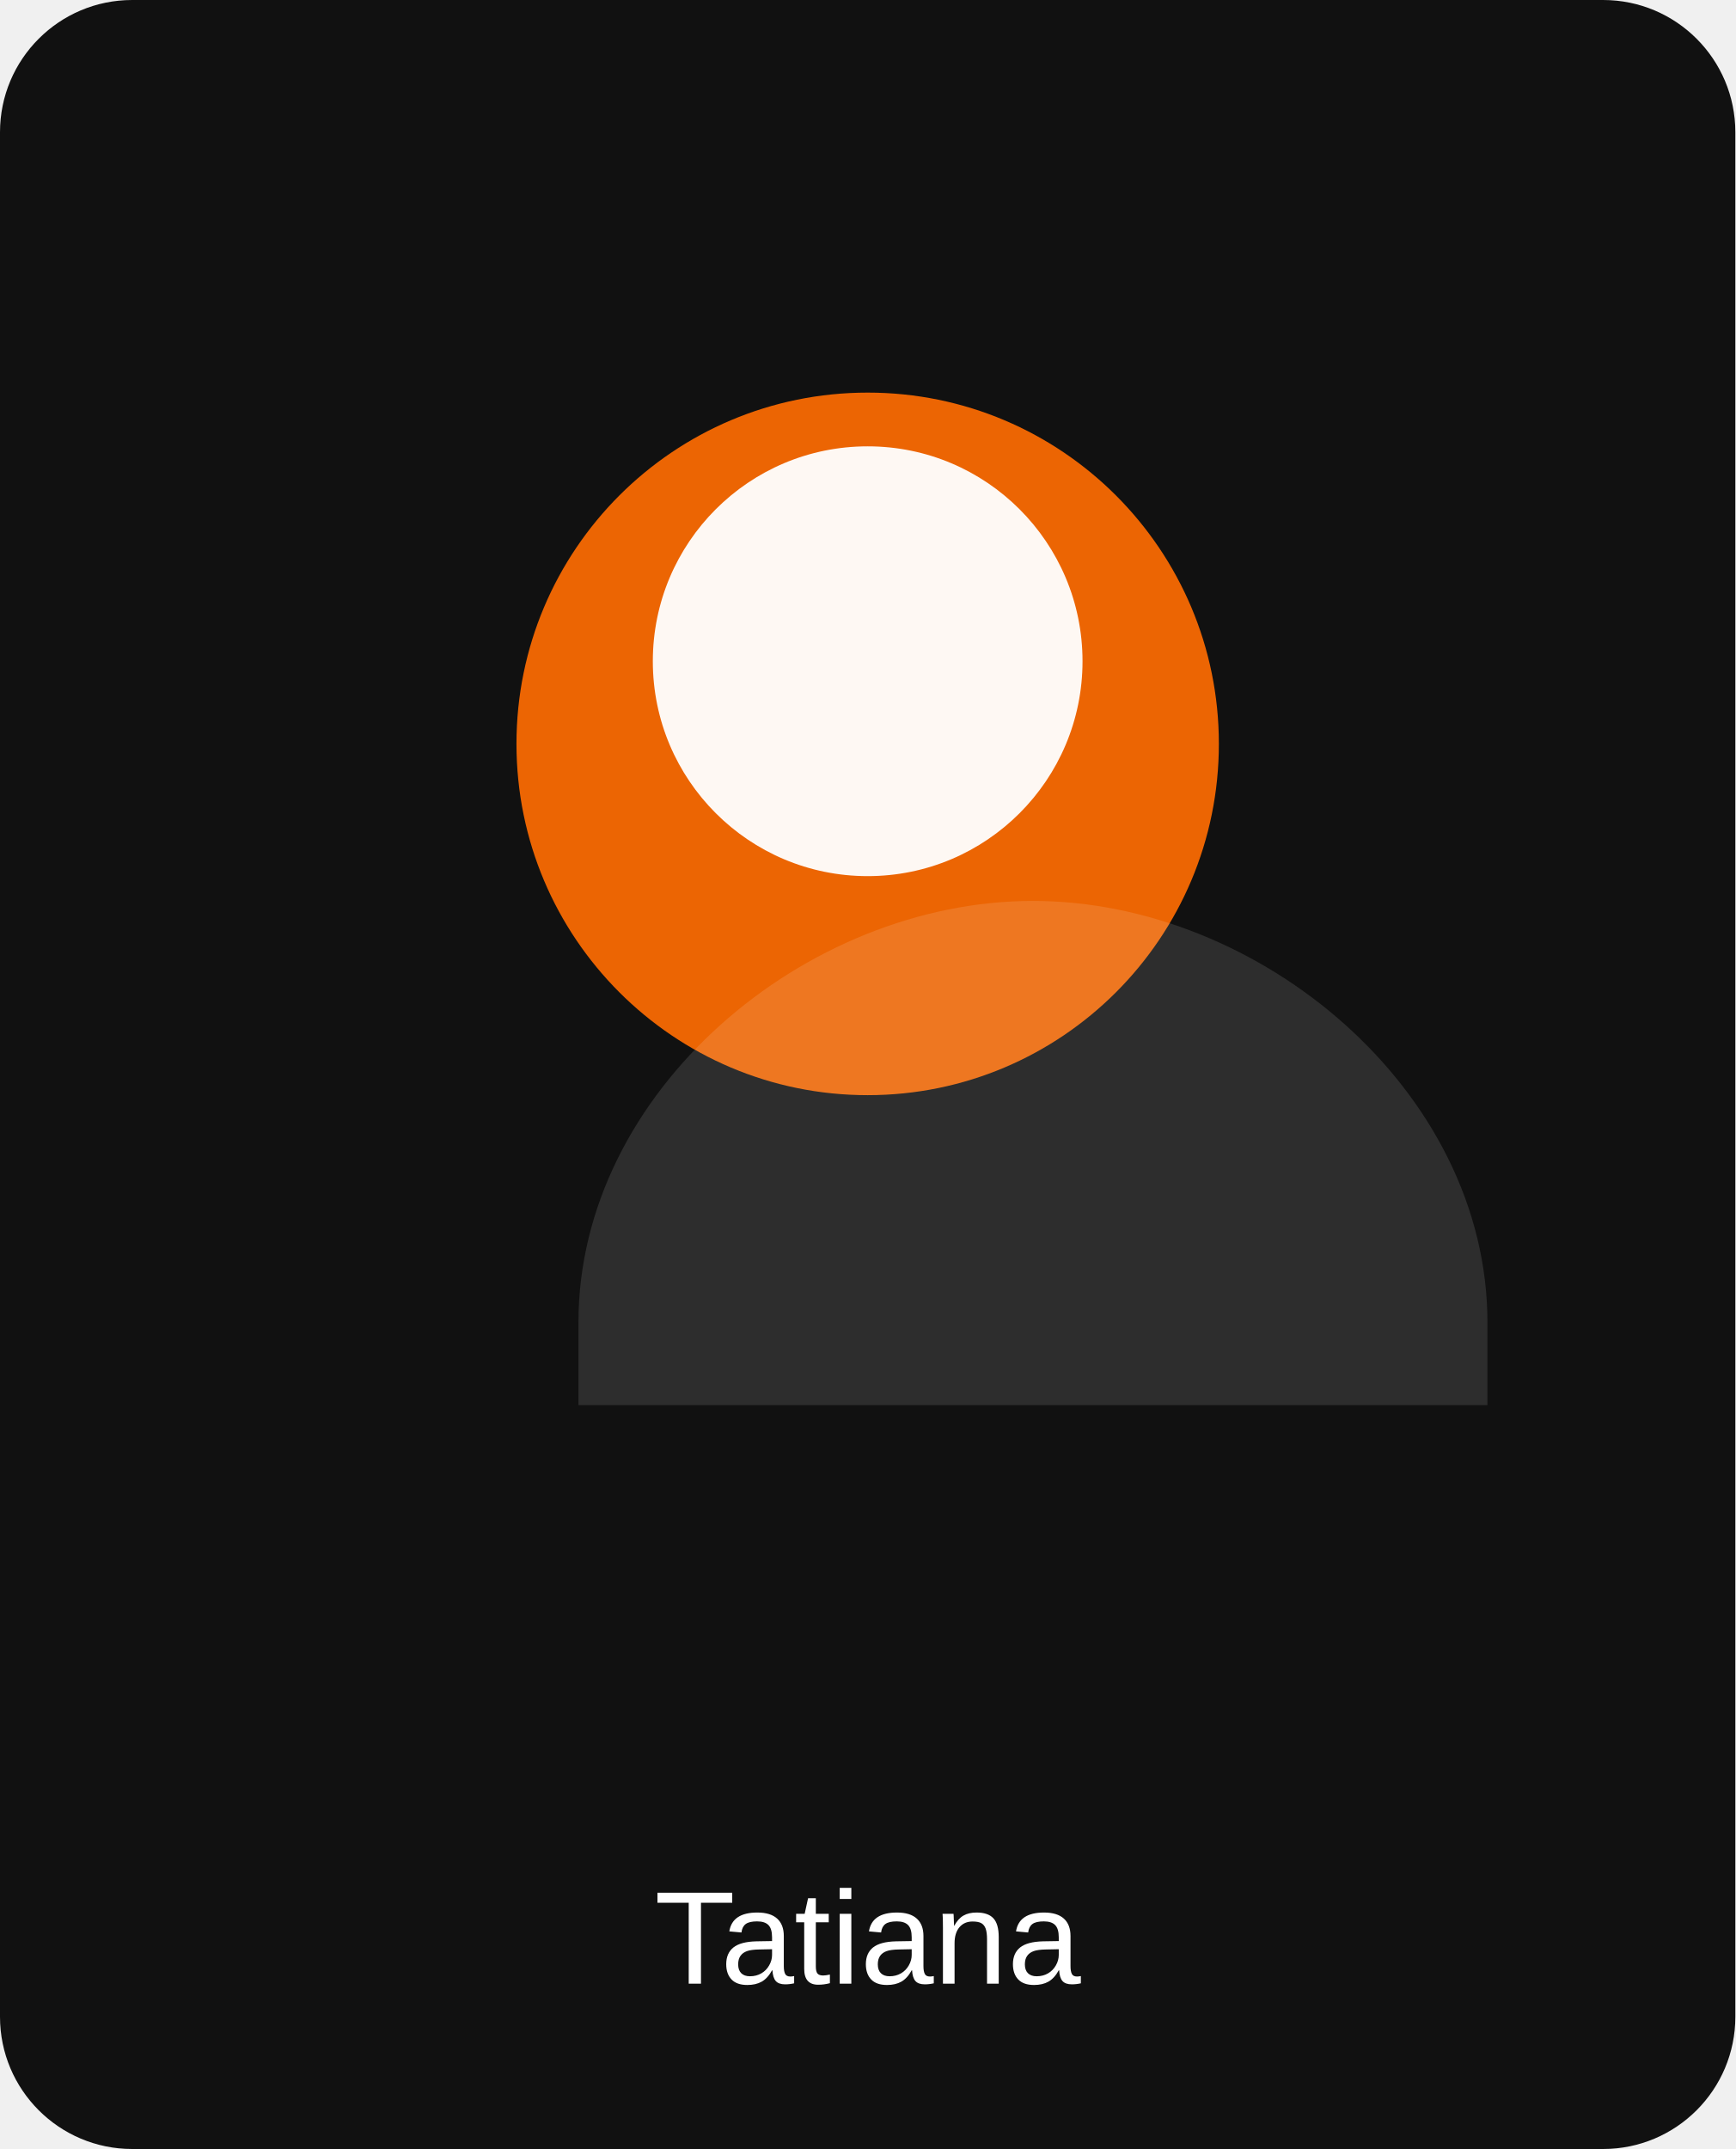
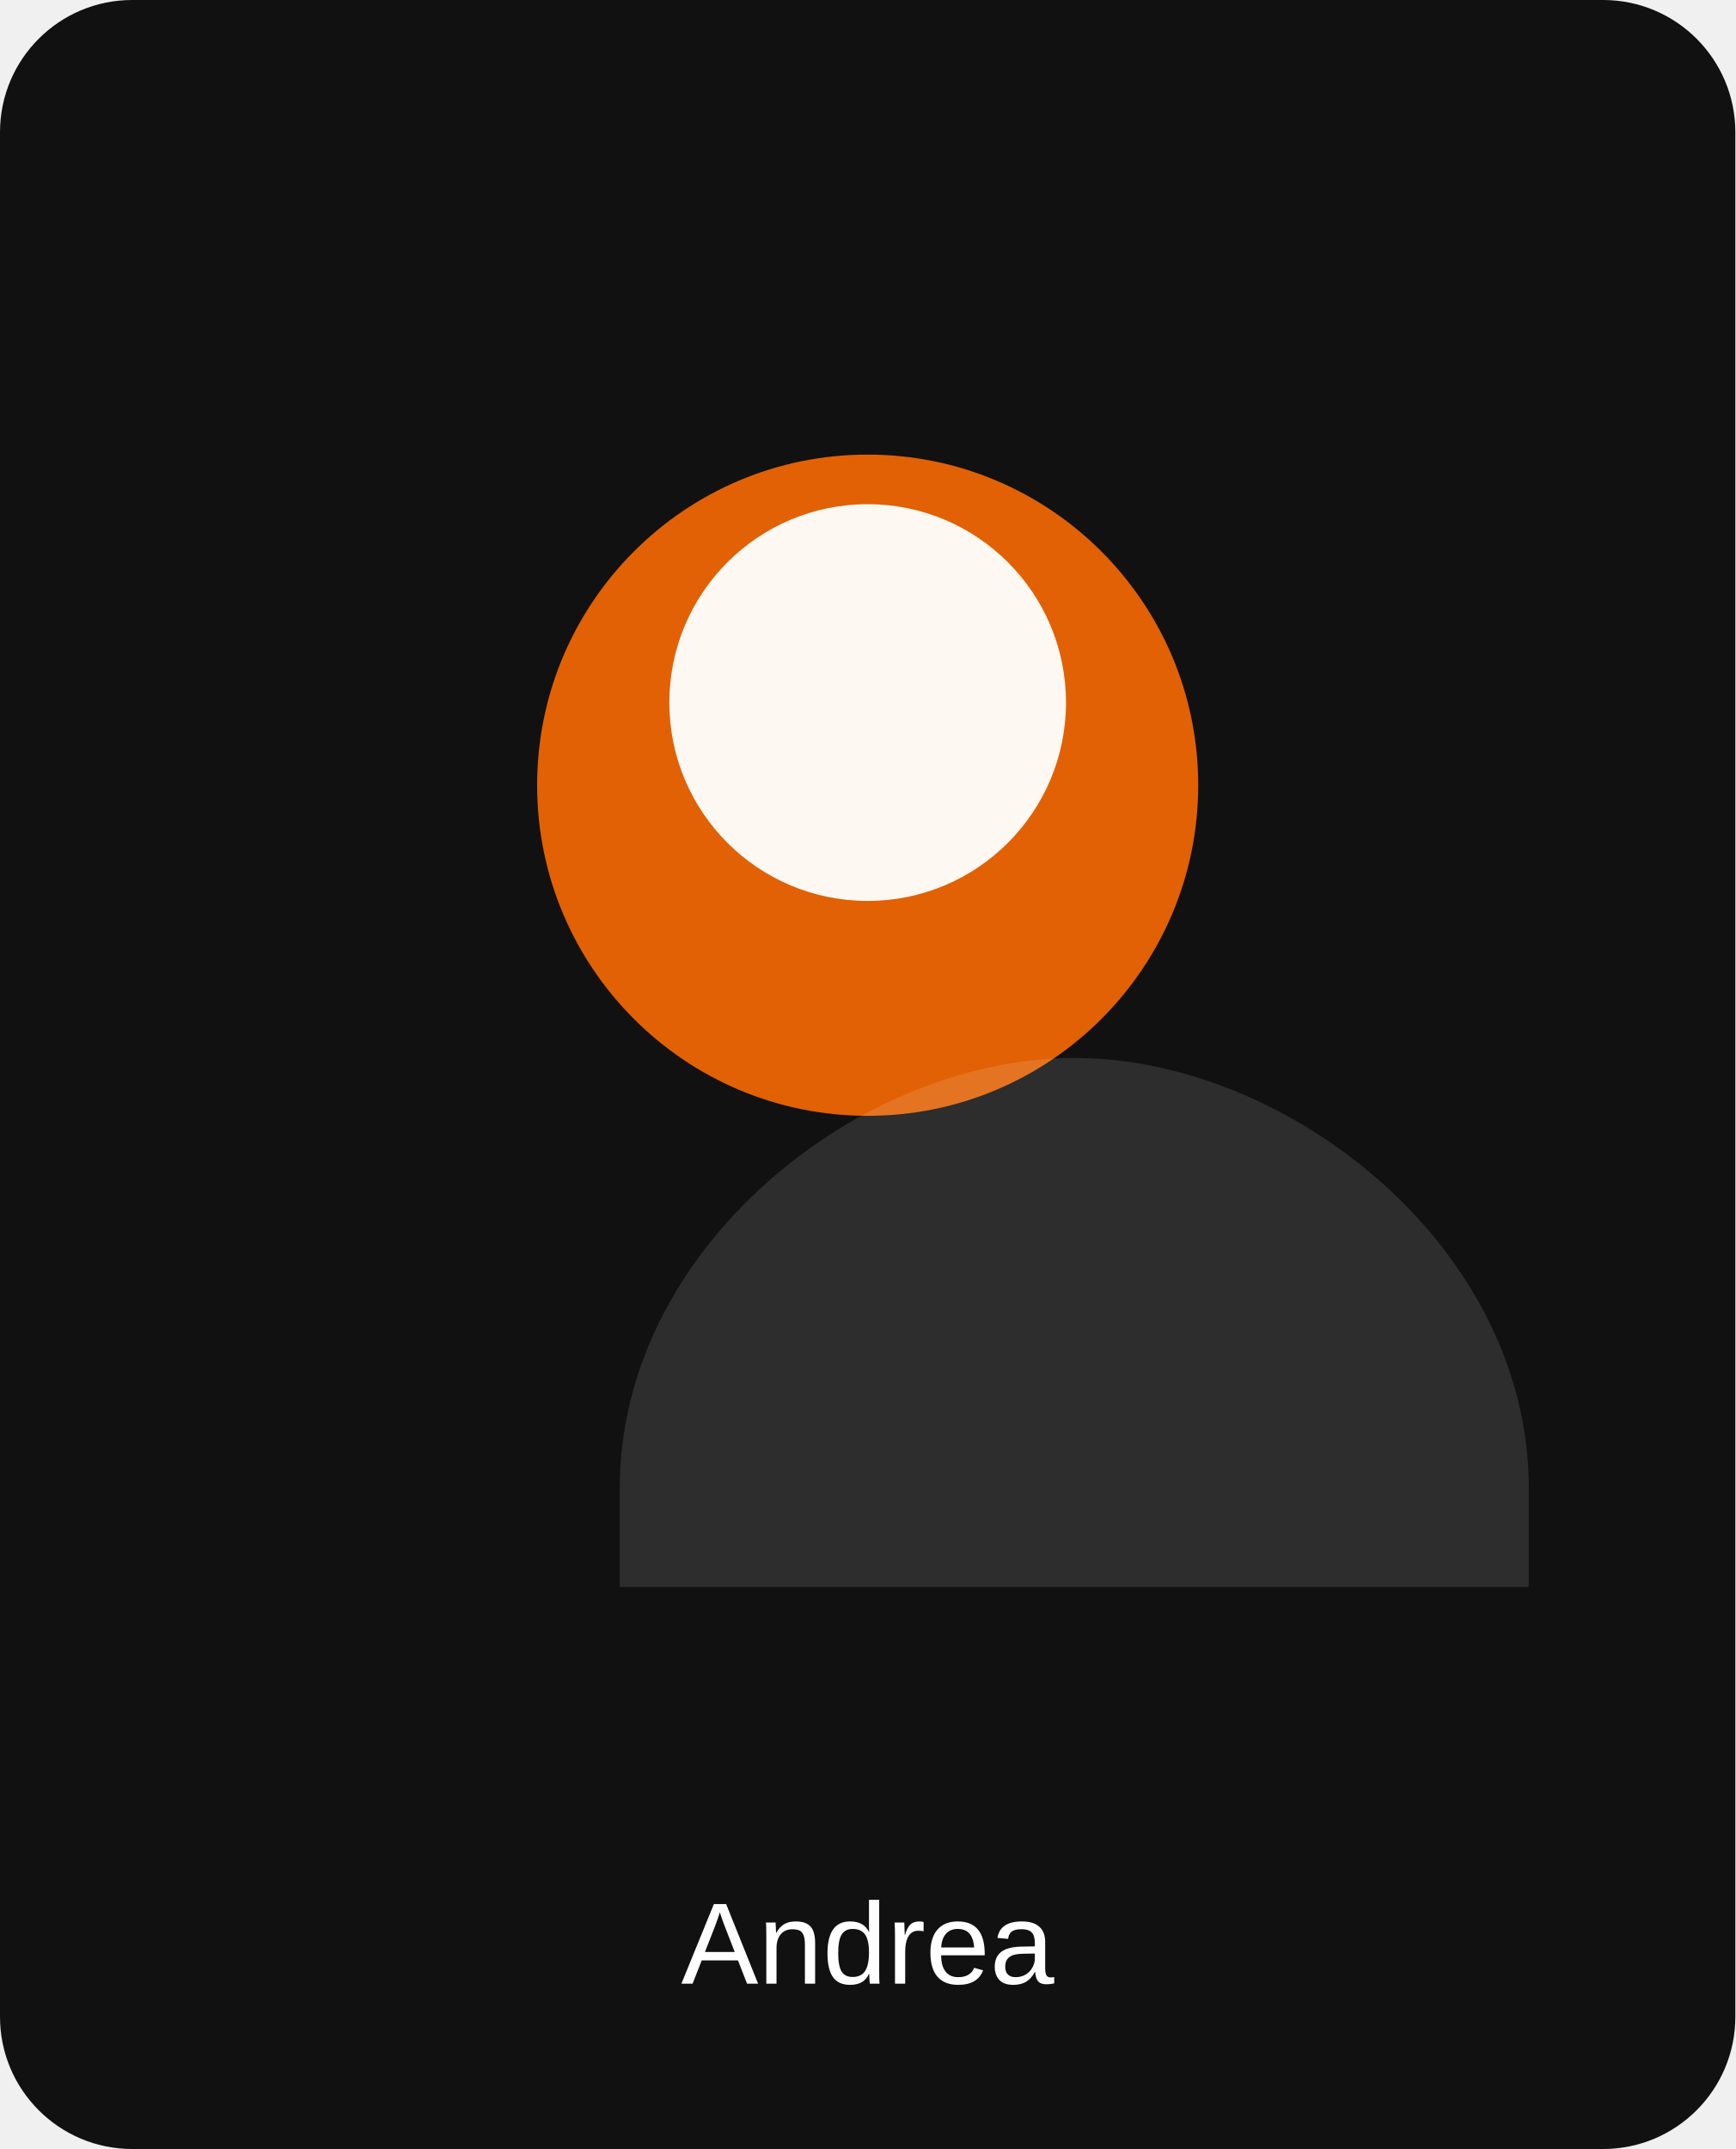
<svg xmlns="http://www.w3.org/2000/svg" viewBox="0 0 420 520">
  <rect width="420" height="520" rx="32" fill="#111111" />
-   <circle cx="210" cy="180" r="85" fill="#F76902" opacity="0.95" />
-   <circle cx="210" cy="160" r="52" fill="#ffffff" opacity="0.95" />
-   <path d="M140 320c0-56 55-102 110-102s110 46 110 102v20H140v-20z" fill="#ffffff" opacity="0.12" />
-   <text x="50%" y="480" text-anchor="middle" font-family="Segoe UI, Arial, sans-serif" font-size="32" fill="#ffffff">Tatiana</text>
+   <circle cx="210" cy="190" r="80" fill="#F76902" opacity="0.9" />
+   <circle cx="210" cy="170" r="48" fill="#ffffff" opacity="0.95" />
+   <path d="M150 360c0-58 58-104 110-104s110 46 110 104v24H150v-24z" fill="#ffffff" opacity="0.12" />
+   <text x="50%" y="480" text-anchor="middle" font-family="Segoe UI, Arial, sans-serif" font-size="28" fill="#ffffff">Andrea</text>
</svg>
